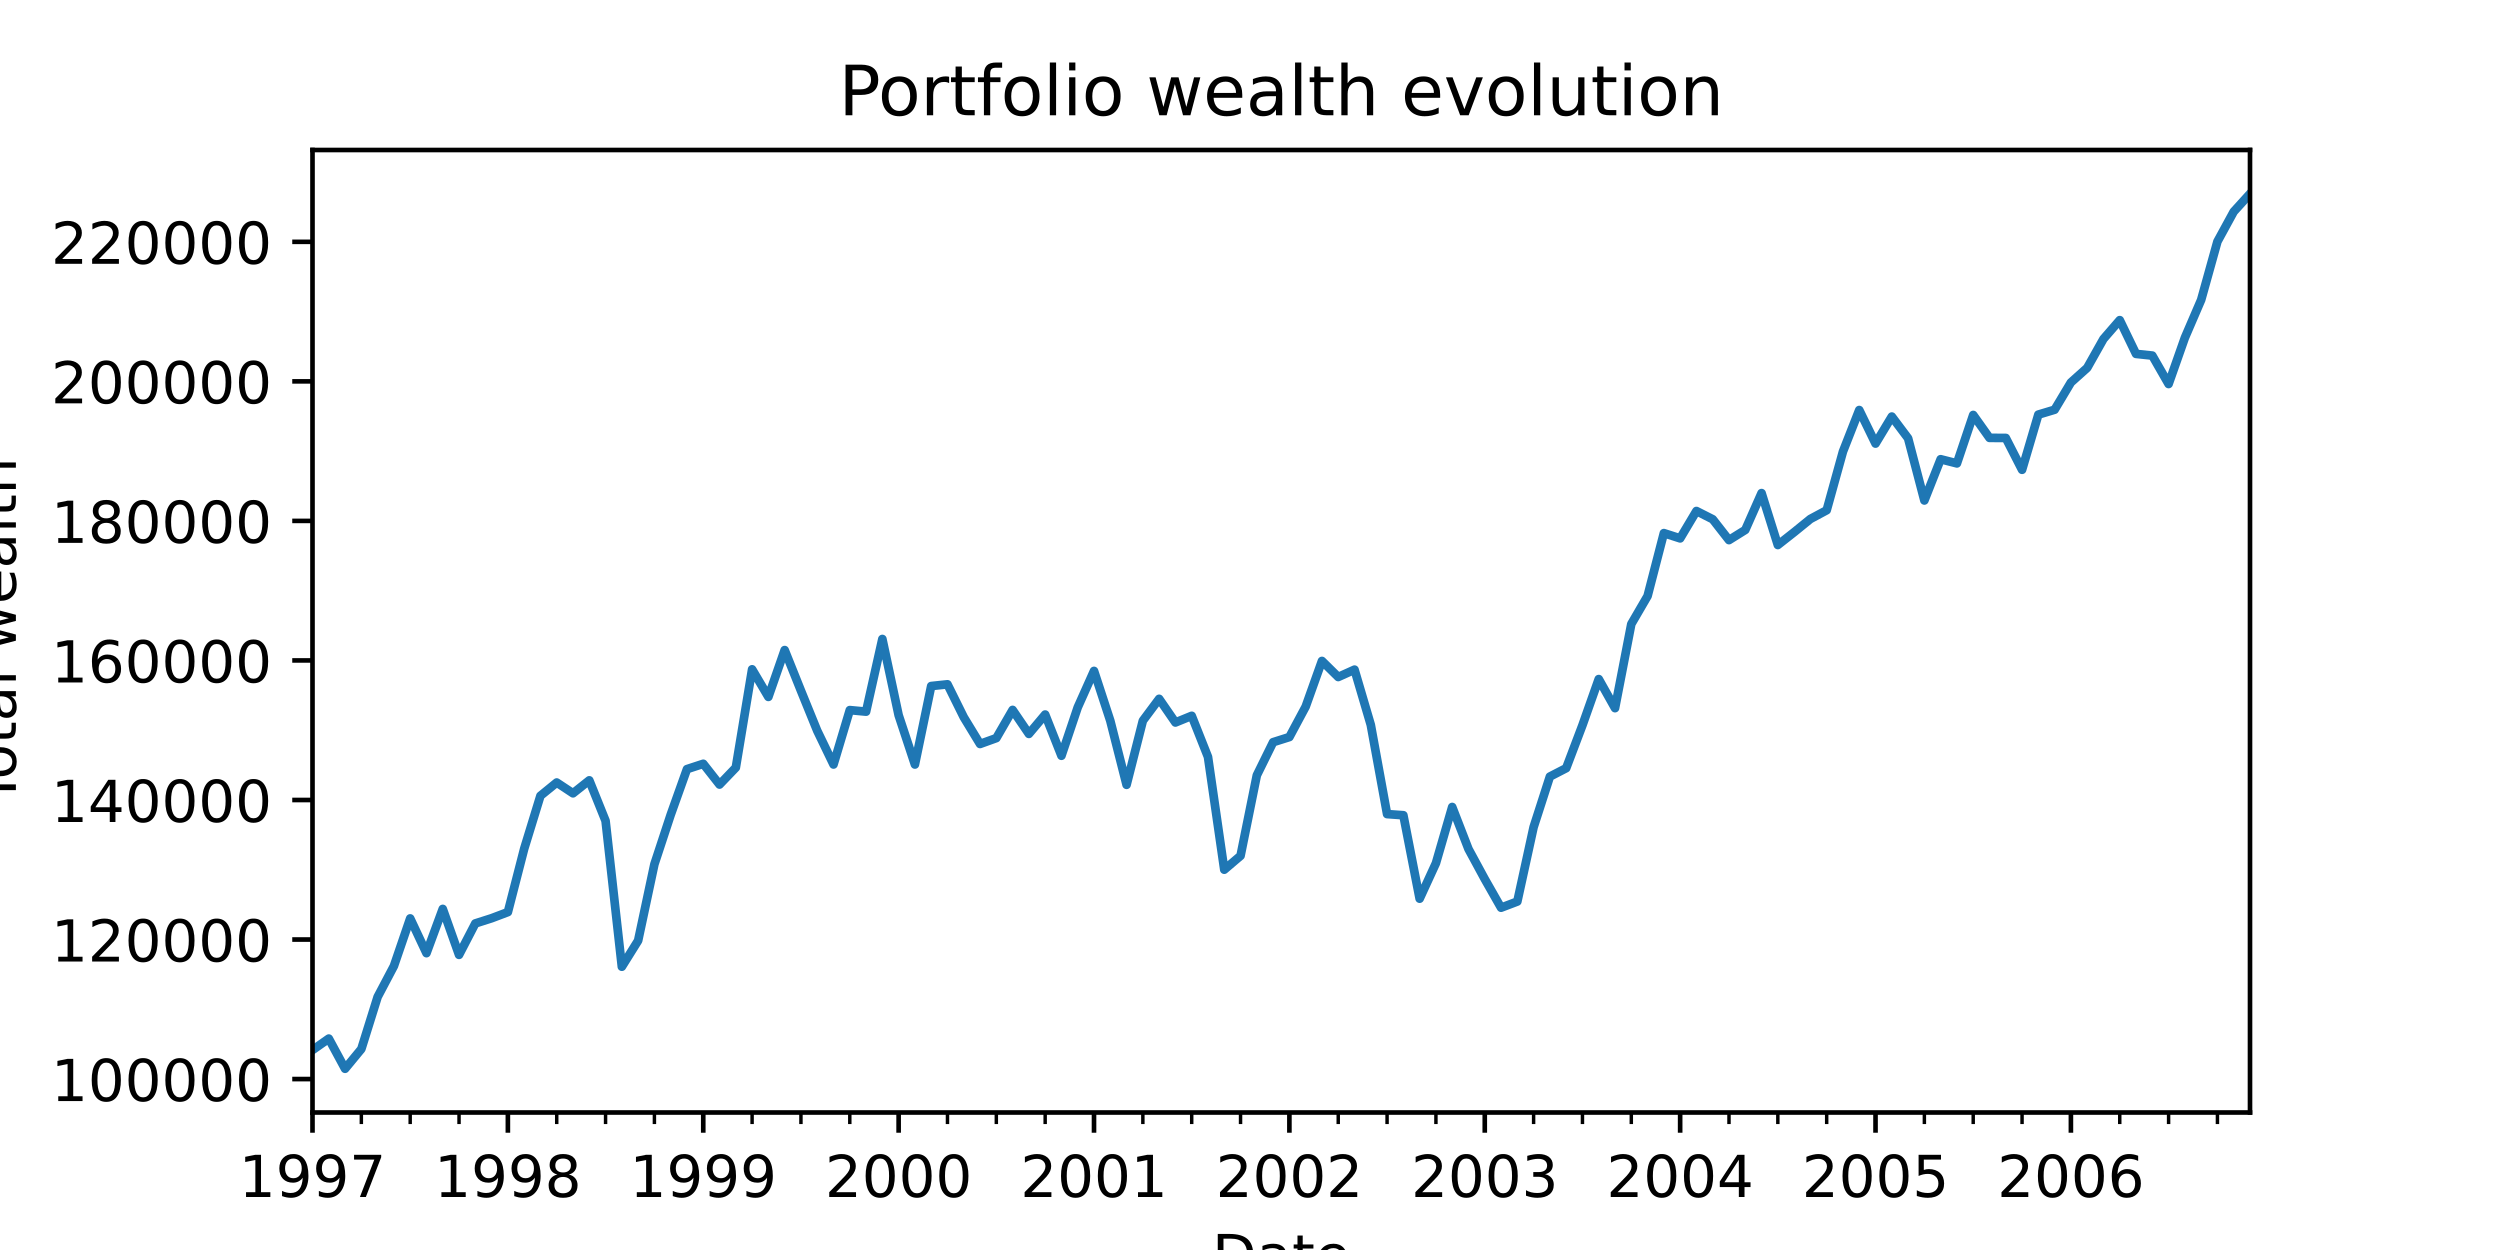
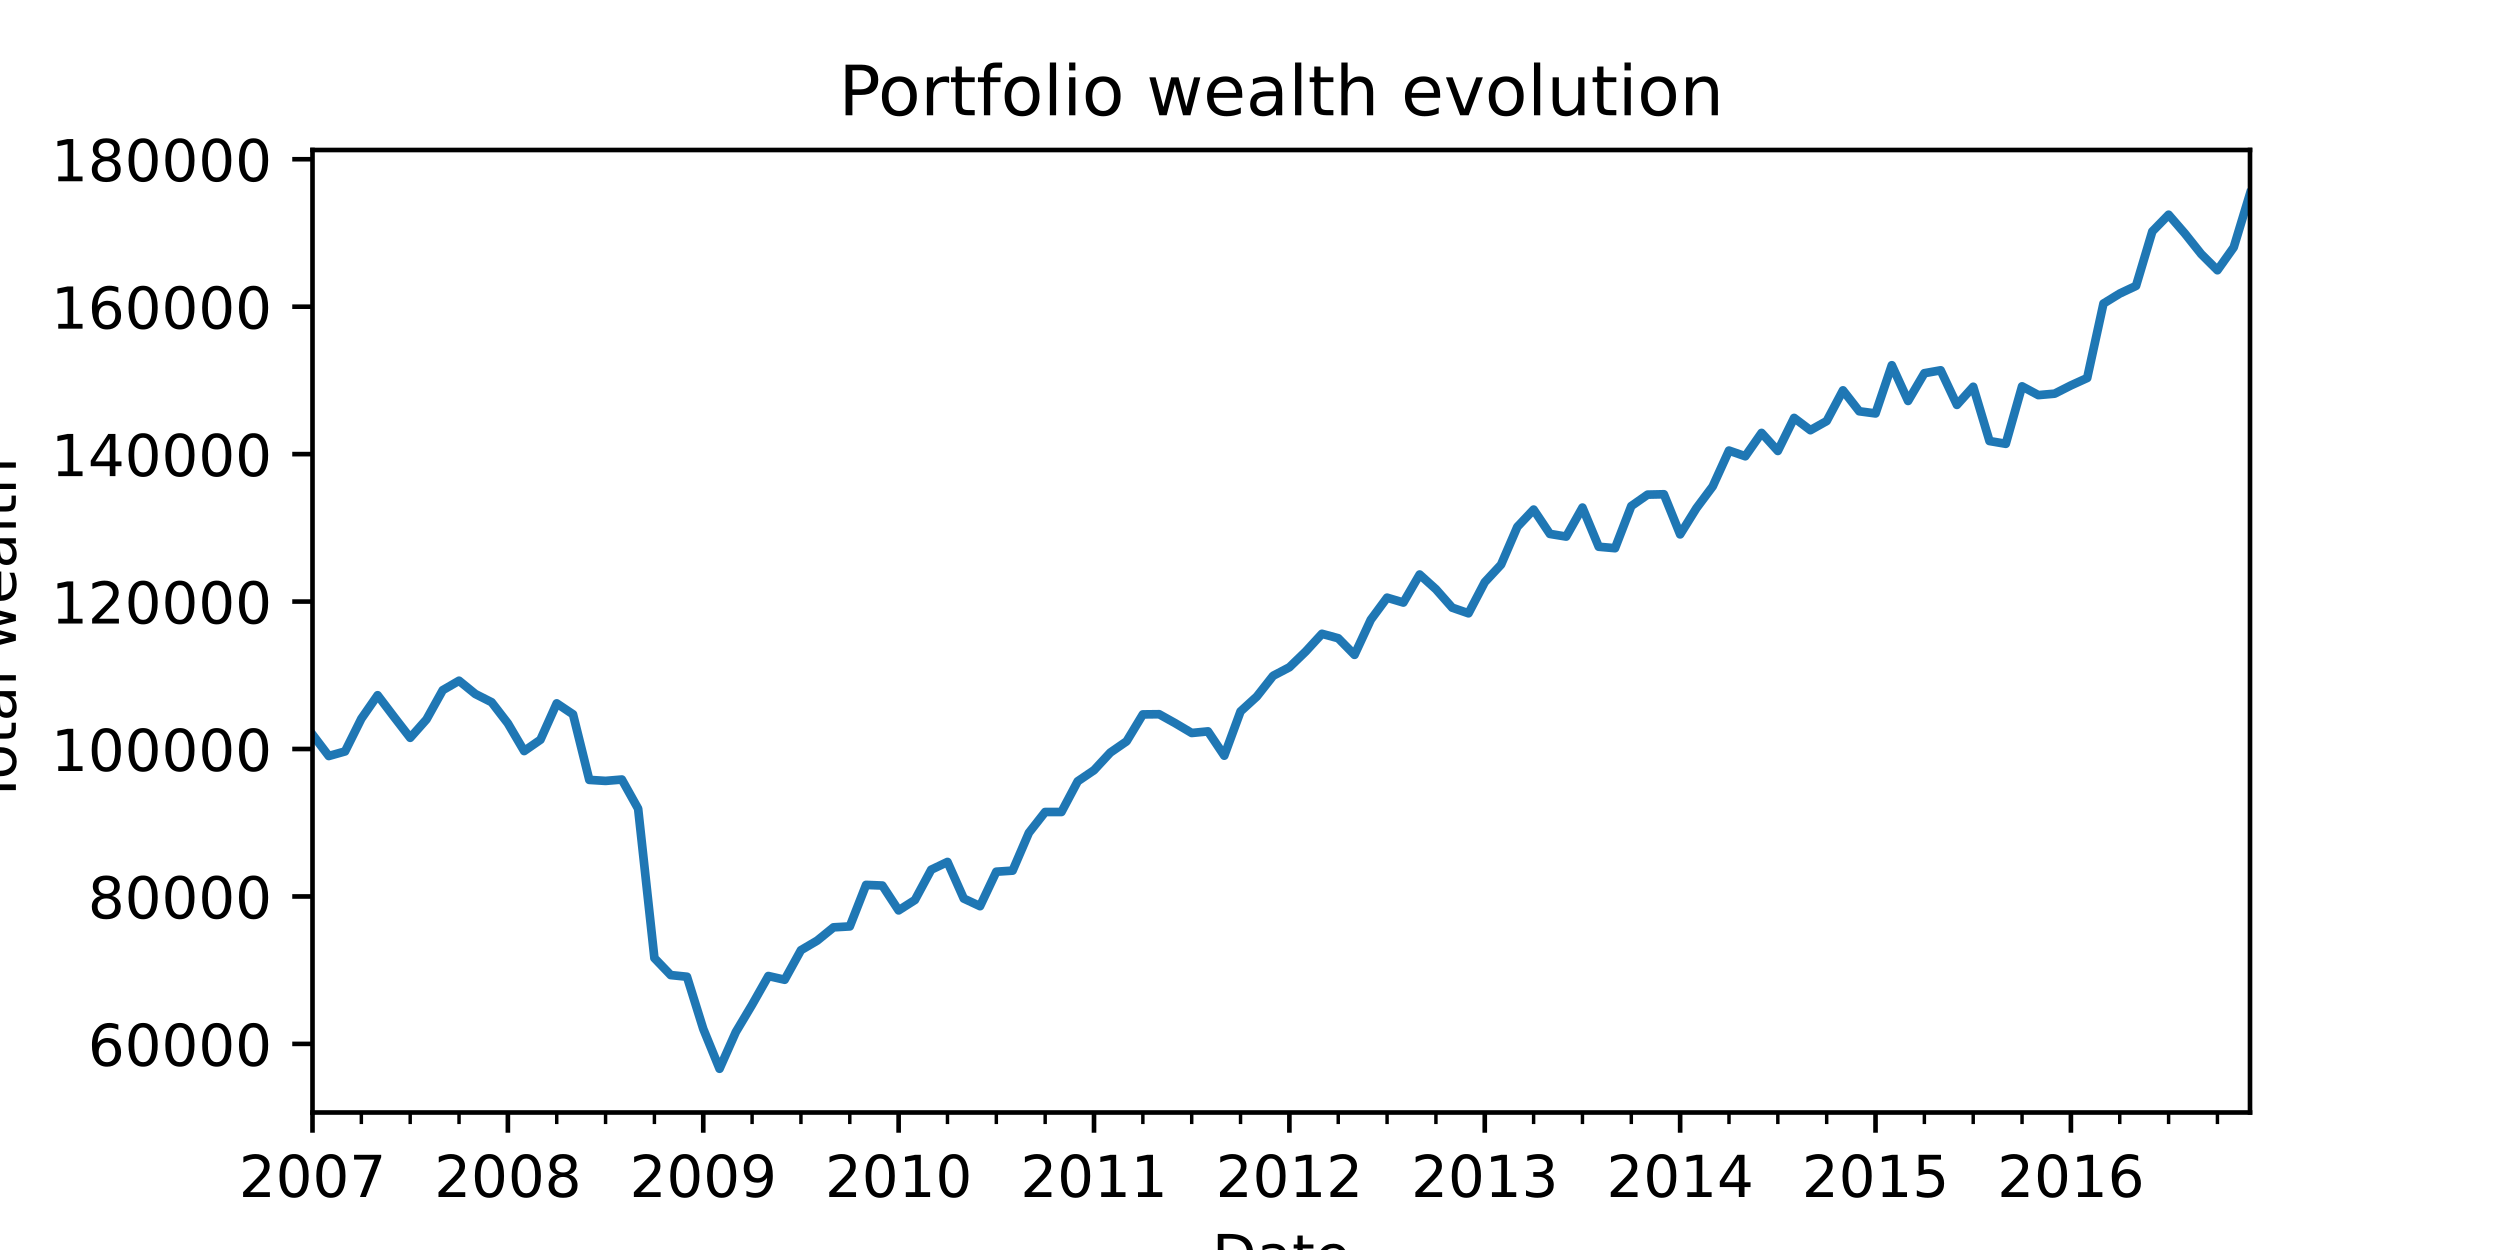
<svg xmlns="http://www.w3.org/2000/svg" xmlns:xlink="http://www.w3.org/1999/xlink" width="432pt" height="216pt" viewBox="0 0 432 216" version="1.1">
  <defs>
    <style type="text/css">*{stroke-linejoin: round; stroke-linecap: butt}</style>
  </defs>
  <g id="figure_1">
    <g id="patch_1">
      <path d="M 0 216  L 432 216  L 432 0  L 0 0  z " style="fill: #ffffff" />
    </g>
    <g id="axes_1">
      <g id="patch_2">
        <path d="M 54 192.24  L 388.8 192.24  L 388.8 25.92  L 54 25.92  z " style="fill: #ffffff" />
      </g>
      <g id="matplotlib.axis_1">
        <g id="xtick_1">
          <g id="line2d_1">
            <defs>
-               <path id="m2ea5e2ddb4" d="M 0 0  L 0 3.5  " style="stroke: #000000; stroke-width: 0.8" />
+               <path id="m19185da0f8" d="M 0 0  L 0 3.5  " style="stroke: #000000; stroke-width: 0.8" />
            </defs>
            <g>
-               <use xlink:href="#m2ea5e2ddb4" x="54" y="192.24" style="stroke: #000000; stroke-width: 0.8" />
+               <use xlink:href="#m19185da0f8" x="54" y="192.24" style="stroke: #000000; stroke-width: 0.8" />
            </g>
          </g>
          <g id="text_1">
            <g transform="translate(41.275 206.8384)scale(0.1 -0.1)">
              <defs>
-                 <path id="DejaVuSans-31" d="M 794 531  L 1825 531  L 1825 4091  L 703 3866  L 703 4441  L 1819 4666  L 2450 4666  L 2450 531  L 3481 531  L 3481 0  L 794 0  L 794 531  z " transform="scale(0.015625)" />
-                 <path id="DejaVuSans-39" d="M 703 97  L 703 672  Q 941 559 1184 500  Q 1428 441 1663 441  Q 2288 441 2617 861  Q 2947 1281 2994 2138  Q 2813 1869 2534 1725  Q 2256 1581 1919 1581  Q 1219 1581 811 2004  Q 403 2428 403 3163  Q 403 3881 828 4315  Q 1253 4750 1959 4750  Q 2769 4750 3195 4129  Q 3622 3509 3622 2328  Q 3622 1225 3098 567  Q 2575 -91 1691 -91  Q 1453 -91 1209 -44  Q 966 3 703 97  z M 1959 2075  Q 2384 2075 2632 2365  Q 2881 2656 2881 3163  Q 2881 3666 2632 3958  Q 2384 4250 1959 4250  Q 1534 4250 1286 3958  Q 1038 3666 1038 3163  Q 1038 2656 1286 2365  Q 1534 2075 1959 2075  z " transform="scale(0.015625)" />
+                 <path id="DejaVuSans-32" d="M 1228 531  L 3431 531  L 3431 0  L 469 0  L 469 531  Q 828 903 1448 1529  Q 2069 2156 2228 2338  Q 2531 2678 2651 2914  Q 2772 3150 2772 3378  Q 2772 3750 2511 3984  Q 2250 4219 1831 4219  Q 1534 4219 1204 4116  Q 875 4013 500 3803  L 500 4441  Q 881 4594 1212 4672  Q 1544 4750 1819 4750  Q 2544 4750 2975 4387  Q 3406 4025 3406 3419  Q 3406 3131 3298 2873  Q 3191 2616 2906 2266  Q 2828 2175 2409 1742  Q 1991 1309 1228 531  z " transform="scale(0.015625)" />
+                 <path id="DejaVuSans-30" d="M 2034 4250  Q 1547 4250 1301 3770  Q 1056 3291 1056 2328  Q 1056 1369 1301 889  Q 1547 409 2034 409  Q 2525 409 2770 889  Q 3016 1369 3016 2328  Q 3016 3291 2770 3770  Q 2525 4250 2034 4250  z M 2034 4750  Q 2819 4750 3233 4129  Q 3647 3509 3647 2328  Q 3647 1150 3233 529  Q 2819 -91 2034 -91  Q 1250 -91 836 529  Q 422 1150 422 2328  Q 422 3509 836 4129  Q 1250 4750 2034 4750  z " transform="scale(0.015625)" />
                <path id="DejaVuSans-37" d="M 525 4666  L 3525 4666  L 3525 4397  L 1831 0  L 1172 0  L 2766 4134  L 525 4134  L 525 4666  z " transform="scale(0.015625)" />
              </defs>
-               <use xlink:href="#DejaVuSans-31" />
-               <use xlink:href="#DejaVuSans-39" x="63.623" />
-               <use xlink:href="#DejaVuSans-39" x="127.246" />
+               <use xlink:href="#DejaVuSans-32" />
+               <use xlink:href="#DejaVuSans-30" x="63.623" />
+               <use xlink:href="#DejaVuSans-30" x="127.246" />
              <use xlink:href="#DejaVuSans-37" x="190.869" />
            </g>
          </g>
        </g>
        <g id="xtick_2">
          <g id="line2d_2">
            <g>
-               <use xlink:href="#m2ea5e2ddb4" x="87.761" y="192.24" style="stroke: #000000; stroke-width: 0.8" />
+               <use xlink:href="#m19185da0f8" x="87.761" y="192.24" style="stroke: #000000; stroke-width: 0.8" />
            </g>
          </g>
          <g id="text_2">
            <g transform="translate(75.03634 206.8384)scale(0.1 -0.1)">
              <defs>
                <path id="DejaVuSans-38" d="M 2034 2216  Q 1584 2216 1326 1975  Q 1069 1734 1069 1313  Q 1069 891 1326 650  Q 1584 409 2034 409  Q 2484 409 2743 651  Q 3003 894 3003 1313  Q 3003 1734 2745 1975  Q 2488 2216 2034 2216  z M 1403 2484  Q 997 2584 770 2862  Q 544 3141 544 3541  Q 544 4100 942 4425  Q 1341 4750 2034 4750  Q 2731 4750 3128 4425  Q 3525 4100 3525 3541  Q 3525 3141 3298 2862  Q 3072 2584 2669 2484  Q 3125 2378 3379 2068  Q 3634 1759 3634 1313  Q 3634 634 3220 271  Q 2806 -91 2034 -91  Q 1263 -91 848 271  Q 434 634 434 1313  Q 434 1759 690 2068  Q 947 2378 1403 2484  z M 1172 3481  Q 1172 3119 1398 2916  Q 1625 2713 2034 2713  Q 2441 2713 2670 2916  Q 2900 3119 2900 3481  Q 2900 3844 2670 4047  Q 2441 4250 2034 4250  Q 1625 4250 1398 4047  Q 1172 3844 1172 3481  z " transform="scale(0.015625)" />
              </defs>
-               <use xlink:href="#DejaVuSans-31" />
-               <use xlink:href="#DejaVuSans-39" x="63.623" />
-               <use xlink:href="#DejaVuSans-39" x="127.246" />
+               <use xlink:href="#DejaVuSans-32" />
+               <use xlink:href="#DejaVuSans-30" x="63.623" />
+               <use xlink:href="#DejaVuSans-30" x="127.246" />
              <use xlink:href="#DejaVuSans-38" x="190.869" />
            </g>
          </g>
        </g>
        <g id="xtick_3">
          <g id="line2d_3">
            <g>
-               <use xlink:href="#m2ea5e2ddb4" x="121.523" y="192.24" style="stroke: #000000; stroke-width: 0.8" />
+               <use xlink:href="#m19185da0f8" x="121.523" y="192.24" style="stroke: #000000; stroke-width: 0.8" />
            </g>
          </g>
          <g id="text_3">
            <g transform="translate(108.7977 206.8384)scale(0.1 -0.1)">
-               <use xlink:href="#DejaVuSans-31" />
-               <use xlink:href="#DejaVuSans-39" x="63.623" />
-               <use xlink:href="#DejaVuSans-39" x="127.246" />
+               <defs>
+                 <path id="DejaVuSans-39" d="M 703 97  L 703 672  Q 941 559 1184 500  Q 1428 441 1663 441  Q 2288 441 2617 861  Q 2947 1281 2994 2138  Q 2813 1869 2534 1725  Q 2256 1581 1919 1581  Q 1219 1581 811 2004  Q 403 2428 403 3163  Q 403 3881 828 4315  Q 1253 4750 1959 4750  Q 2769 4750 3195 4129  Q 3622 3509 3622 2328  Q 3622 1225 3098 567  Q 2575 -91 1691 -91  Q 1453 -91 1209 -44  Q 966 3 703 97  z M 1959 2075  Q 2384 2075 2632 2365  Q 2881 2656 2881 3163  Q 2881 3666 2632 3958  Q 2384 4250 1959 4250  Q 1534 4250 1286 3958  Q 1038 3666 1038 3163  Q 1038 2656 1286 2365  Q 1534 2075 1959 2075  z " transform="scale(0.015625)" />
+               </defs>
+               <use xlink:href="#DejaVuSans-32" />
+               <use xlink:href="#DejaVuSans-30" x="63.623" />
+               <use xlink:href="#DejaVuSans-30" x="127.246" />
              <use xlink:href="#DejaVuSans-39" x="190.869" />
            </g>
          </g>
        </g>
        <g id="xtick_4">
          <g id="line2d_4">
            <g>
-               <use xlink:href="#m2ea5e2ddb4" x="155.284" y="192.24" style="stroke: #000000; stroke-width: 0.8" />
+               <use xlink:href="#m19185da0f8" x="155.284" y="192.24" style="stroke: #000000; stroke-width: 0.8" />
            </g>
          </g>
          <g id="text_4">
            <g transform="translate(142.559 206.8384)scale(0.1 -0.1)">
              <defs>
-                 <path id="DejaVuSans-32" d="M 1228 531  L 3431 531  L 3431 0  L 469 0  L 469 531  Q 828 903 1448 1529  Q 2069 2156 2228 2338  Q 2531 2678 2651 2914  Q 2772 3150 2772 3378  Q 2772 3750 2511 3984  Q 2250 4219 1831 4219  Q 1534 4219 1204 4116  Q 875 4013 500 3803  L 500 4441  Q 881 4594 1212 4672  Q 1544 4750 1819 4750  Q 2544 4750 2975 4387  Q 3406 4025 3406 3419  Q 3406 3131 3298 2873  Q 3191 2616 2906 2266  Q 2828 2175 2409 1742  Q 1991 1309 1228 531  z " transform="scale(0.015625)" />
-                 <path id="DejaVuSans-30" d="M 2034 4250  Q 1547 4250 1301 3770  Q 1056 3291 1056 2328  Q 1056 1369 1301 889  Q 1547 409 2034 409  Q 2525 409 2770 889  Q 3016 1369 3016 2328  Q 3016 3291 2770 3770  Q 2525 4250 2034 4250  z M 2034 4750  Q 2819 4750 3233 4129  Q 3647 3509 3647 2328  Q 3647 1150 3233 529  Q 2819 -91 2034 -91  Q 1250 -91 836 529  Q 422 1150 422 2328  Q 422 3509 836 4129  Q 1250 4750 2034 4750  z " transform="scale(0.015625)" />
-               </defs>
-               <use xlink:href="#DejaVuSans-32" />
-               <use xlink:href="#DejaVuSans-30" x="63.623" />
-               <use xlink:href="#DejaVuSans-30" x="127.246" />
+                 <path id="DejaVuSans-31" d="M 794 531  L 1825 531  L 1825 4091  L 703 3866  L 703 4441  L 1819 4666  L 2450 4666  L 2450 531  L 3481 531  L 3481 0  L 794 0  L 794 531  z " transform="scale(0.015625)" />
+               </defs>
+               <use xlink:href="#DejaVuSans-32" />
+               <use xlink:href="#DejaVuSans-30" x="63.623" />
+               <use xlink:href="#DejaVuSans-31" x="127.246" />
              <use xlink:href="#DejaVuSans-30" x="190.869" />
            </g>
          </g>
        </g>
        <g id="xtick_5">
          <g id="line2d_5">
            <g>
-               <use xlink:href="#m2ea5e2ddb4" x="189.045" y="192.24" style="stroke: #000000; stroke-width: 0.8" />
+               <use xlink:href="#m19185da0f8" x="189.045" y="192.24" style="stroke: #000000; stroke-width: 0.8" />
            </g>
          </g>
          <g id="text_5">
            <g transform="translate(176.3204 206.8384)scale(0.1 -0.1)">
              <use xlink:href="#DejaVuSans-32" />
              <use xlink:href="#DejaVuSans-30" x="63.623" />
-               <use xlink:href="#DejaVuSans-30" x="127.246" />
+               <use xlink:href="#DejaVuSans-31" x="127.246" />
              <use xlink:href="#DejaVuSans-31" x="190.869" />
            </g>
          </g>
        </g>
        <g id="xtick_6">
          <g id="line2d_6">
            <g>
-               <use xlink:href="#m2ea5e2ddb4" x="222.807" y="192.24" style="stroke: #000000; stroke-width: 0.8" />
+               <use xlink:href="#m19185da0f8" x="222.807" y="192.24" style="stroke: #000000; stroke-width: 0.8" />
            </g>
          </g>
          <g id="text_6">
            <g transform="translate(210.0817 206.8384)scale(0.1 -0.1)">
              <use xlink:href="#DejaVuSans-32" />
              <use xlink:href="#DejaVuSans-30" x="63.623" />
-               <use xlink:href="#DejaVuSans-30" x="127.246" />
+               <use xlink:href="#DejaVuSans-31" x="127.246" />
              <use xlink:href="#DejaVuSans-32" x="190.869" />
            </g>
          </g>
        </g>
        <g id="xtick_7">
          <g id="line2d_7">
            <g>
-               <use xlink:href="#m2ea5e2ddb4" x="256.568" y="192.24" style="stroke: #000000; stroke-width: 0.8" />
+               <use xlink:href="#m19185da0f8" x="256.568" y="192.24" style="stroke: #000000; stroke-width: 0.8" />
            </g>
          </g>
          <g id="text_7">
            <g transform="translate(243.8431 206.8384)scale(0.1 -0.1)">
              <defs>
                <path id="DejaVuSans-33" d="M 2597 2516  Q 3050 2419 3304 2112  Q 3559 1806 3559 1356  Q 3559 666 3084 287  Q 2609 -91 1734 -91  Q 1441 -91 1130 -33  Q 819 25 488 141  L 488 750  Q 750 597 1062 519  Q 1375 441 1716 441  Q 2309 441 2620 675  Q 2931 909 2931 1356  Q 2931 1769 2642 2001  Q 2353 2234 1838 2234  L 1294 2234  L 1294 2753  L 1863 2753  Q 2328 2753 2575 2939  Q 2822 3125 2822 3475  Q 2822 3834 2567 4026  Q 2313 4219 1838 4219  Q 1578 4219 1281 4162  Q 984 4106 628 3988  L 628 4550  Q 988 4650 1302 4700  Q 1616 4750 1894 4750  Q 2613 4750 3031 4423  Q 3450 4097 3450 3541  Q 3450 3153 3228 2886  Q 3006 2619 2597 2516  z " transform="scale(0.015625)" />
              </defs>
              <use xlink:href="#DejaVuSans-32" />
              <use xlink:href="#DejaVuSans-30" x="63.623" />
-               <use xlink:href="#DejaVuSans-30" x="127.246" />
+               <use xlink:href="#DejaVuSans-31" x="127.246" />
              <use xlink:href="#DejaVuSans-33" x="190.869" />
            </g>
          </g>
        </g>
        <g id="xtick_8">
          <g id="line2d_8">
            <g>
-               <use xlink:href="#m2ea5e2ddb4" x="290.329" y="192.24" style="stroke: #000000; stroke-width: 0.8" />
+               <use xlink:href="#m19185da0f8" x="290.329" y="192.24" style="stroke: #000000; stroke-width: 0.8" />
            </g>
          </g>
          <g id="text_8">
            <g transform="translate(277.6044 206.8384)scale(0.1 -0.1)">
              <defs>
                <path id="DejaVuSans-34" d="M 2419 4116  L 825 1625  L 2419 1625  L 2419 4116  z M 2253 4666  L 3047 4666  L 3047 1625  L 3713 1625  L 3713 1100  L 3047 1100  L 3047 0  L 2419 0  L 2419 1100  L 313 1100  L 313 1709  L 2253 4666  z " transform="scale(0.015625)" />
              </defs>
              <use xlink:href="#DejaVuSans-32" />
              <use xlink:href="#DejaVuSans-30" x="63.623" />
-               <use xlink:href="#DejaVuSans-30" x="127.246" />
+               <use xlink:href="#DejaVuSans-31" x="127.246" />
              <use xlink:href="#DejaVuSans-34" x="190.869" />
            </g>
          </g>
        </g>
        <g id="xtick_9">
          <g id="line2d_9">
            <g>
-               <use xlink:href="#m2ea5e2ddb4" x="324.091" y="192.24" style="stroke: #000000; stroke-width: 0.8" />
+               <use xlink:href="#m19185da0f8" x="324.091" y="192.24" style="stroke: #000000; stroke-width: 0.8" />
            </g>
          </g>
          <g id="text_9">
            <g transform="translate(311.3658 206.8384)scale(0.1 -0.1)">
              <defs>
                <path id="DejaVuSans-35" d="M 691 4666  L 3169 4666  L 3169 4134  L 1269 4134  L 1269 2991  Q 1406 3038 1543 3061  Q 1681 3084 1819 3084  Q 2600 3084 3056 2656  Q 3513 2228 3513 1497  Q 3513 744 3044 326  Q 2575 -91 1722 -91  Q 1428 -91 1123 -41  Q 819 9 494 109  L 494 744  Q 775 591 1075 516  Q 1375 441 1709 441  Q 2250 441 2565 725  Q 2881 1009 2881 1497  Q 2881 1984 2565 2268  Q 2250 2553 1709 2553  Q 1456 2553 1204 2497  Q 953 2441 691 2322  L 691 4666  z " transform="scale(0.015625)" />
              </defs>
              <use xlink:href="#DejaVuSans-32" />
              <use xlink:href="#DejaVuSans-30" x="63.623" />
-               <use xlink:href="#DejaVuSans-30" x="127.246" />
+               <use xlink:href="#DejaVuSans-31" x="127.246" />
              <use xlink:href="#DejaVuSans-35" x="190.869" />
            </g>
          </g>
        </g>
        <g id="xtick_10">
          <g id="line2d_10">
            <g>
-               <use xlink:href="#m2ea5e2ddb4" x="357.852" y="192.24" style="stroke: #000000; stroke-width: 0.8" />
+               <use xlink:href="#m19185da0f8" x="357.852" y="192.24" style="stroke: #000000; stroke-width: 0.8" />
            </g>
          </g>
          <g id="text_10">
            <g transform="translate(345.1271 206.8384)scale(0.1 -0.1)">
              <defs>
                <path id="DejaVuSans-36" d="M 2113 2584  Q 1688 2584 1439 2293  Q 1191 2003 1191 1497  Q 1191 994 1439 701  Q 1688 409 2113 409  Q 2538 409 2786 701  Q 3034 994 3034 1497  Q 3034 2003 2786 2293  Q 2538 2584 2113 2584  z M 3366 4563  L 3366 3988  Q 3128 4100 2886 4159  Q 2644 4219 2406 4219  Q 1781 4219 1451 3797  Q 1122 3375 1075 2522  Q 1259 2794 1537 2939  Q 1816 3084 2150 3084  Q 2853 3084 3261 2657  Q 3669 2231 3669 1497  Q 3669 778 3244 343  Q 2819 -91 2113 -91  Q 1303 -91 875 529  Q 447 1150 447 2328  Q 447 3434 972 4092  Q 1497 4750 2381 4750  Q 2619 4750 2861 4703  Q 3103 4656 3366 4563  z " transform="scale(0.015625)" />
              </defs>
              <use xlink:href="#DejaVuSans-32" />
              <use xlink:href="#DejaVuSans-30" x="63.623" />
-               <use xlink:href="#DejaVuSans-30" x="127.246" />
+               <use xlink:href="#DejaVuSans-31" x="127.246" />
              <use xlink:href="#DejaVuSans-36" x="190.869" />
            </g>
          </g>
        </g>
        <g id="xtick_11">
          <g id="line2d_11">
            <defs>
-               <path id="m14787b2368" d="M 0 0  L 0 2  " style="stroke: #000000; stroke-width: 0.6" />
+               <path id="m46f3fb667b" d="M 0 0  L 0 2  " style="stroke: #000000; stroke-width: 0.6" />
            </defs>
            <g>
-               <use xlink:href="#m14787b2368" x="62.44" y="192.24" style="stroke: #000000; stroke-width: 0.6" />
+               <use xlink:href="#m46f3fb667b" x="62.44" y="192.24" style="stroke: #000000; stroke-width: 0.6" />
            </g>
          </g>
        </g>
        <g id="xtick_12">
          <g id="line2d_12">
            <g>
-               <use xlink:href="#m14787b2368" x="70.881" y="192.24" style="stroke: #000000; stroke-width: 0.6" />
+               <use xlink:href="#m46f3fb667b" x="70.881" y="192.24" style="stroke: #000000; stroke-width: 0.6" />
            </g>
          </g>
        </g>
        <g id="xtick_13">
          <g id="line2d_13">
            <g>
-               <use xlink:href="#m14787b2368" x="79.321" y="192.24" style="stroke: #000000; stroke-width: 0.6" />
+               <use xlink:href="#m46f3fb667b" x="79.321" y="192.24" style="stroke: #000000; stroke-width: 0.6" />
            </g>
          </g>
        </g>
        <g id="xtick_14">
          <g id="line2d_14">
            <g>
-               <use xlink:href="#m14787b2368" x="96.202" y="192.24" style="stroke: #000000; stroke-width: 0.6" />
+               <use xlink:href="#m46f3fb667b" x="96.202" y="192.24" style="stroke: #000000; stroke-width: 0.6" />
            </g>
          </g>
        </g>
        <g id="xtick_15">
          <g id="line2d_15">
            <g>
-               <use xlink:href="#m14787b2368" x="104.642" y="192.24" style="stroke: #000000; stroke-width: 0.6" />
+               <use xlink:href="#m46f3fb667b" x="104.642" y="192.24" style="stroke: #000000; stroke-width: 0.6" />
            </g>
          </g>
        </g>
        <g id="xtick_16">
          <g id="line2d_16">
            <g>
-               <use xlink:href="#m14787b2368" x="113.082" y="192.24" style="stroke: #000000; stroke-width: 0.6" />
+               <use xlink:href="#m46f3fb667b" x="113.082" y="192.24" style="stroke: #000000; stroke-width: 0.6" />
            </g>
          </g>
        </g>
        <g id="xtick_17">
          <g id="line2d_17">
            <g>
-               <use xlink:href="#m14787b2368" x="129.963" y="192.24" style="stroke: #000000; stroke-width: 0.6" />
+               <use xlink:href="#m46f3fb667b" x="129.963" y="192.24" style="stroke: #000000; stroke-width: 0.6" />
            </g>
          </g>
        </g>
        <g id="xtick_18">
          <g id="line2d_18">
            <g>
-               <use xlink:href="#m14787b2368" x="138.403" y="192.24" style="stroke: #000000; stroke-width: 0.6" />
+               <use xlink:href="#m46f3fb667b" x="138.403" y="192.24" style="stroke: #000000; stroke-width: 0.6" />
            </g>
          </g>
        </g>
        <g id="xtick_19">
          <g id="line2d_19">
            <g>
-               <use xlink:href="#m14787b2368" x="146.844" y="192.24" style="stroke: #000000; stroke-width: 0.6" />
+               <use xlink:href="#m46f3fb667b" x="146.844" y="192.24" style="stroke: #000000; stroke-width: 0.6" />
            </g>
          </g>
        </g>
        <g id="xtick_20">
          <g id="line2d_20">
            <g>
-               <use xlink:href="#m14787b2368" x="163.724" y="192.24" style="stroke: #000000; stroke-width: 0.6" />
+               <use xlink:href="#m46f3fb667b" x="163.724" y="192.24" style="stroke: #000000; stroke-width: 0.6" />
            </g>
          </g>
        </g>
        <g id="xtick_21">
          <g id="line2d_21">
            <g>
-               <use xlink:href="#m14787b2368" x="172.165" y="192.24" style="stroke: #000000; stroke-width: 0.6" />
+               <use xlink:href="#m46f3fb667b" x="172.165" y="192.24" style="stroke: #000000; stroke-width: 0.6" />
            </g>
          </g>
        </g>
        <g id="xtick_22">
          <g id="line2d_22">
            <g>
-               <use xlink:href="#m14787b2368" x="180.605" y="192.24" style="stroke: #000000; stroke-width: 0.6" />
+               <use xlink:href="#m46f3fb667b" x="180.605" y="192.24" style="stroke: #000000; stroke-width: 0.6" />
            </g>
          </g>
        </g>
        <g id="xtick_23">
          <g id="line2d_23">
            <g>
-               <use xlink:href="#m14787b2368" x="197.486" y="192.24" style="stroke: #000000; stroke-width: 0.6" />
+               <use xlink:href="#m46f3fb667b" x="197.486" y="192.24" style="stroke: #000000; stroke-width: 0.6" />
            </g>
          </g>
        </g>
        <g id="xtick_24">
          <g id="line2d_24">
            <g>
-               <use xlink:href="#m14787b2368" x="205.926" y="192.24" style="stroke: #000000; stroke-width: 0.6" />
+               <use xlink:href="#m46f3fb667b" x="205.926" y="192.24" style="stroke: #000000; stroke-width: 0.6" />
            </g>
          </g>
        </g>
        <g id="xtick_25">
          <g id="line2d_25">
            <g>
-               <use xlink:href="#m14787b2368" x="214.366" y="192.24" style="stroke: #000000; stroke-width: 0.6" />
+               <use xlink:href="#m46f3fb667b" x="214.366" y="192.24" style="stroke: #000000; stroke-width: 0.6" />
            </g>
          </g>
        </g>
        <g id="xtick_26">
          <g id="line2d_26">
            <g>
-               <use xlink:href="#m14787b2368" x="231.247" y="192.24" style="stroke: #000000; stroke-width: 0.6" />
+               <use xlink:href="#m46f3fb667b" x="231.247" y="192.24" style="stroke: #000000; stroke-width: 0.6" />
            </g>
          </g>
        </g>
        <g id="xtick_27">
          <g id="line2d_27">
            <g>
-               <use xlink:href="#m14787b2368" x="239.687" y="192.24" style="stroke: #000000; stroke-width: 0.6" />
+               <use xlink:href="#m46f3fb667b" x="239.687" y="192.24" style="stroke: #000000; stroke-width: 0.6" />
            </g>
          </g>
        </g>
        <g id="xtick_28">
          <g id="line2d_28">
            <g>
-               <use xlink:href="#m14787b2368" x="248.128" y="192.24" style="stroke: #000000; stroke-width: 0.6" />
+               <use xlink:href="#m46f3fb667b" x="248.128" y="192.24" style="stroke: #000000; stroke-width: 0.6" />
            </g>
          </g>
        </g>
        <g id="xtick_29">
          <g id="line2d_29">
            <g>
-               <use xlink:href="#m14787b2368" x="265.008" y="192.24" style="stroke: #000000; stroke-width: 0.6" />
+               <use xlink:href="#m46f3fb667b" x="265.008" y="192.24" style="stroke: #000000; stroke-width: 0.6" />
            </g>
          </g>
        </g>
        <g id="xtick_30">
          <g id="line2d_30">
            <g>
-               <use xlink:href="#m14787b2368" x="273.449" y="192.24" style="stroke: #000000; stroke-width: 0.6" />
+               <use xlink:href="#m46f3fb667b" x="273.449" y="192.24" style="stroke: #000000; stroke-width: 0.6" />
            </g>
          </g>
        </g>
        <g id="xtick_31">
          <g id="line2d_31">
            <g>
-               <use xlink:href="#m14787b2368" x="281.889" y="192.24" style="stroke: #000000; stroke-width: 0.6" />
+               <use xlink:href="#m46f3fb667b" x="281.889" y="192.24" style="stroke: #000000; stroke-width: 0.6" />
            </g>
          </g>
        </g>
        <g id="xtick_32">
          <g id="line2d_32">
            <g>
-               <use xlink:href="#m14787b2368" x="298.77" y="192.24" style="stroke: #000000; stroke-width: 0.6" />
+               <use xlink:href="#m46f3fb667b" x="298.77" y="192.24" style="stroke: #000000; stroke-width: 0.6" />
            </g>
          </g>
        </g>
        <g id="xtick_33">
          <g id="line2d_33">
            <g>
-               <use xlink:href="#m14787b2368" x="307.21" y="192.24" style="stroke: #000000; stroke-width: 0.6" />
+               <use xlink:href="#m46f3fb667b" x="307.21" y="192.24" style="stroke: #000000; stroke-width: 0.6" />
            </g>
          </g>
        </g>
        <g id="xtick_34">
          <g id="line2d_34">
            <g>
-               <use xlink:href="#m14787b2368" x="315.65" y="192.24" style="stroke: #000000; stroke-width: 0.6" />
+               <use xlink:href="#m46f3fb667b" x="315.65" y="192.24" style="stroke: #000000; stroke-width: 0.6" />
            </g>
          </g>
        </g>
        <g id="xtick_35">
          <g id="line2d_35">
            <g>
-               <use xlink:href="#m14787b2368" x="332.531" y="192.24" style="stroke: #000000; stroke-width: 0.6" />
+               <use xlink:href="#m46f3fb667b" x="332.531" y="192.24" style="stroke: #000000; stroke-width: 0.6" />
            </g>
          </g>
        </g>
        <g id="xtick_36">
          <g id="line2d_36">
            <g>
-               <use xlink:href="#m14787b2368" x="340.971" y="192.24" style="stroke: #000000; stroke-width: 0.6" />
+               <use xlink:href="#m46f3fb667b" x="340.971" y="192.24" style="stroke: #000000; stroke-width: 0.6" />
            </g>
          </g>
        </g>
        <g id="xtick_37">
          <g id="line2d_37">
            <g>
-               <use xlink:href="#m14787b2368" x="349.412" y="192.24" style="stroke: #000000; stroke-width: 0.6" />
+               <use xlink:href="#m46f3fb667b" x="349.412" y="192.24" style="stroke: #000000; stroke-width: 0.6" />
            </g>
          </g>
        </g>
        <g id="xtick_38">
          <g id="line2d_38">
            <g>
-               <use xlink:href="#m14787b2368" x="366.292" y="192.24" style="stroke: #000000; stroke-width: 0.6" />
+               <use xlink:href="#m46f3fb667b" x="366.292" y="192.24" style="stroke: #000000; stroke-width: 0.6" />
            </g>
          </g>
        </g>
        <g id="xtick_39">
          <g id="line2d_39">
            <g>
-               <use xlink:href="#m14787b2368" x="374.733" y="192.24" style="stroke: #000000; stroke-width: 0.6" />
+               <use xlink:href="#m46f3fb667b" x="374.733" y="192.24" style="stroke: #000000; stroke-width: 0.6" />
            </g>
          </g>
        </g>
        <g id="xtick_40">
          <g id="line2d_40">
            <g>
-               <use xlink:href="#m14787b2368" x="383.173" y="192.24" style="stroke: #000000; stroke-width: 0.6" />
+               <use xlink:href="#m46f3fb667b" x="383.173" y="192.24" style="stroke: #000000; stroke-width: 0.6" />
            </g>
          </g>
        </g>
        <g id="text_11">
          <g transform="translate(209.4492 220.5166)scale(0.1 -0.1)">
            <defs>
              <path id="DejaVuSans-44" d="M 1259 4147  L 1259 519  L 2022 519  Q 2988 519 3436 956  Q 3884 1394 3884 2338  Q 3884 3275 3436 3711  Q 2988 4147 2022 4147  L 1259 4147  z M 628 4666  L 1925 4666  Q 3281 4666 3915 4102  Q 4550 3538 4550 2338  Q 4550 1131 3912 565  Q 3275 0 1925 0  L 628 0  L 628 4666  z " transform="scale(0.015625)" />
              <path id="DejaVuSans-61" d="M 2194 1759  Q 1497 1759 1228 1600  Q 959 1441 959 1056  Q 959 750 1161 570  Q 1363 391 1709 391  Q 2188 391 2477 730  Q 2766 1069 2766 1631  L 2766 1759  L 2194 1759  z M 3341 1997  L 3341 0  L 2766 0  L 2766 531  Q 2569 213 2275 61  Q 1981 -91 1556 -91  Q 1019 -91 701 211  Q 384 513 384 1019  Q 384 1609 779 1909  Q 1175 2209 1959 2209  L 2766 2209  L 2766 2266  Q 2766 2663 2505 2880  Q 2244 3097 1772 3097  Q 1472 3097 1187 3025  Q 903 2953 641 2809  L 641 3341  Q 956 3463 1253 3523  Q 1550 3584 1831 3584  Q 2591 3584 2966 3190  Q 3341 2797 3341 1997  z " transform="scale(0.015625)" />
              <path id="DejaVuSans-74" d="M 1172 4494  L 1172 3500  L 2356 3500  L 2356 3053  L 1172 3053  L 1172 1153  Q 1172 725 1289 603  Q 1406 481 1766 481  L 2356 481  L 2356 0  L 1766 0  Q 1100 0 847 248  Q 594 497 594 1153  L 594 3053  L 172 3053  L 172 3500  L 594 3500  L 594 4494  L 1172 4494  z " transform="scale(0.015625)" />
              <path id="DejaVuSans-65" d="M 3597 1894  L 3597 1613  L 953 1613  Q 991 1019 1311 708  Q 1631 397 2203 397  Q 2534 397 2845 478  Q 3156 559 3463 722  L 3463 178  Q 3153 47 2828 -22  Q 2503 -91 2169 -91  Q 1331 -91 842 396  Q 353 884 353 1716  Q 353 2575 817 3079  Q 1281 3584 2069 3584  Q 2775 3584 3186 3129  Q 3597 2675 3597 1894  z M 3022 2063  Q 3016 2534 2758 2815  Q 2500 3097 2075 3097  Q 1594 3097 1305 2825  Q 1016 2553 972 2059  L 3022 2063  z " transform="scale(0.015625)" />
            </defs>
            <use xlink:href="#DejaVuSans-44" />
            <use xlink:href="#DejaVuSans-61" x="77.002" />
            <use xlink:href="#DejaVuSans-74" x="138.281" />
            <use xlink:href="#DejaVuSans-65" x="177.49" />
          </g>
        </g>
      </g>
      <g id="matplotlib.axis_2">
        <g id="ytick_1">
          <g id="line2d_41">
            <defs>
-               <path id="m2bd1e8f404" d="M 0 0  L -3.5 0  " style="stroke: #000000; stroke-width: 0.8" />
+               <path id="m59e965560a" d="M 0 0  L -3.5 0  " style="stroke: #000000; stroke-width: 0.8" />
            </defs>
            <g>
-               <use xlink:href="#m2bd1e8f404" x="54" y="186.464" style="stroke: #000000; stroke-width: 0.8" />
+               <use xlink:href="#m59e965560a" x="54" y="180.385" style="stroke: #000000; stroke-width: 0.8" />
            </g>
          </g>
          <g id="text_12">
-             <g transform="translate(8.825 190.2634)scale(0.1 -0.1)">
+             <g transform="translate(15.1875 184.1847)scale(0.1 -0.1)">
+               <use xlink:href="#DejaVuSans-36" />
+               <use xlink:href="#DejaVuSans-30" x="63.623" />
+               <use xlink:href="#DejaVuSans-30" x="127.246" />
+               <use xlink:href="#DejaVuSans-30" x="190.869" />
+               <use xlink:href="#DejaVuSans-30" x="254.492" />
+             </g>
+           </g>
+         </g>
+         <g id="ytick_2">
+           <g id="line2d_42">
+             <g>
+               <use xlink:href="#m59e965560a" x="54" y="154.908" style="stroke: #000000; stroke-width: 0.8" />
+             </g>
+           </g>
+           <g id="text_13">
+             <g transform="translate(15.1875 158.7068)scale(0.1 -0.1)">
+               <use xlink:href="#DejaVuSans-38" />
+               <use xlink:href="#DejaVuSans-30" x="63.623" />
+               <use xlink:href="#DejaVuSans-30" x="127.246" />
+               <use xlink:href="#DejaVuSans-30" x="190.869" />
+               <use xlink:href="#DejaVuSans-30" x="254.492" />
+             </g>
+           </g>
+         </g>
+         <g id="ytick_3">
+           <g id="line2d_43">
+             <g>
+               <use xlink:href="#m59e965560a" x="54" y="129.43" style="stroke: #000000; stroke-width: 0.8" />
+             </g>
+           </g>
+           <g id="text_14">
+             <g transform="translate(8.825 133.229)scale(0.1 -0.1)">
              <use xlink:href="#DejaVuSans-31" />
              <use xlink:href="#DejaVuSans-30" x="63.623" />
              <use xlink:href="#DejaVuSans-30" x="127.246" />
              <use xlink:href="#DejaVuSans-30" x="190.869" />
              <use xlink:href="#DejaVuSans-30" x="254.492" />
              <use xlink:href="#DejaVuSans-30" x="318.115" />
            </g>
          </g>
        </g>
-         <g id="ytick_2">
-           <g id="line2d_42">
-             <g>
-               <use xlink:href="#m2bd1e8f404" x="54" y="162.351" style="stroke: #000000; stroke-width: 0.8" />
-             </g>
-           </g>
-           <g id="text_13">
-             <g transform="translate(8.825 166.1504)scale(0.1 -0.1)">
+         <g id="ytick_4">
+           <g id="line2d_44">
+             <g>
+               <use xlink:href="#m59e965560a" x="54" y="103.952" style="stroke: #000000; stroke-width: 0.8" />
+             </g>
+           </g>
+           <g id="text_15">
+             <g transform="translate(8.825 107.7511)scale(0.1 -0.1)">
              <use xlink:href="#DejaVuSans-31" />
              <use xlink:href="#DejaVuSans-32" x="63.623" />
              <use xlink:href="#DejaVuSans-30" x="127.246" />
              <use xlink:href="#DejaVuSans-30" x="190.869" />
              <use xlink:href="#DejaVuSans-30" x="254.492" />
              <use xlink:href="#DejaVuSans-30" x="318.115" />
            </g>
          </g>
        </g>
-         <g id="ytick_3">
-           <g id="line2d_43">
-             <g>
-               <use xlink:href="#m2bd1e8f404" x="54" y="138.238" style="stroke: #000000; stroke-width: 0.8" />
-             </g>
-           </g>
-           <g id="text_14">
-             <g transform="translate(8.825 142.0373)scale(0.1 -0.1)">
+         <g id="ytick_5">
+           <g id="line2d_45">
+             <g>
+               <use xlink:href="#m59e965560a" x="54" y="78.474" style="stroke: #000000; stroke-width: 0.8" />
+             </g>
+           </g>
+           <g id="text_16">
+             <g transform="translate(8.825 82.27327)scale(0.1 -0.1)">
              <use xlink:href="#DejaVuSans-31" />
              <use xlink:href="#DejaVuSans-34" x="63.623" />
              <use xlink:href="#DejaVuSans-30" x="127.246" />
              <use xlink:href="#DejaVuSans-30" x="190.869" />
              <use xlink:href="#DejaVuSans-30" x="254.492" />
              <use xlink:href="#DejaVuSans-30" x="318.115" />
            </g>
          </g>
        </g>
-         <g id="ytick_4">
-           <g id="line2d_44">
-             <g>
-               <use xlink:href="#m2bd1e8f404" x="54" y="114.125" style="stroke: #000000; stroke-width: 0.8" />
-             </g>
-           </g>
-           <g id="text_15">
-             <g transform="translate(8.825 117.9243)scale(0.1 -0.1)">
+         <g id="ytick_6">
+           <g id="line2d_46">
+             <g>
+               <use xlink:href="#m59e965560a" x="54" y="52.996" style="stroke: #000000; stroke-width: 0.8" />
+             </g>
+           </g>
+           <g id="text_17">
+             <g transform="translate(8.825 56.79542)scale(0.1 -0.1)">
              <use xlink:href="#DejaVuSans-31" />
              <use xlink:href="#DejaVuSans-36" x="63.623" />
              <use xlink:href="#DejaVuSans-30" x="127.246" />
              <use xlink:href="#DejaVuSans-30" x="190.869" />
              <use xlink:href="#DejaVuSans-30" x="254.492" />
              <use xlink:href="#DejaVuSans-30" x="318.115" />
            </g>
          </g>
        </g>
-         <g id="ytick_5">
-           <g id="line2d_45">
-             <g>
-               <use xlink:href="#m2bd1e8f404" x="54" y="90.012" style="stroke: #000000; stroke-width: 0.8" />
-             </g>
-           </g>
-           <g id="text_16">
-             <g transform="translate(8.825 93.81128)scale(0.1 -0.1)">
+         <g id="ytick_7">
+           <g id="line2d_47">
+             <g>
+               <use xlink:href="#m59e965560a" x="54" y="27.518" style="stroke: #000000; stroke-width: 0.8" />
+             </g>
+           </g>
+           <g id="text_18">
+             <g transform="translate(8.825 31.31756)scale(0.1 -0.1)">
              <use xlink:href="#DejaVuSans-31" />
              <use xlink:href="#DejaVuSans-38" x="63.623" />
-               <use xlink:href="#DejaVuSans-30" x="127.246" />
-               <use xlink:href="#DejaVuSans-30" x="190.869" />
-               <use xlink:href="#DejaVuSans-30" x="254.492" />
-               <use xlink:href="#DejaVuSans-30" x="318.115" />
-             </g>
-           </g>
-         </g>
-         <g id="ytick_6">
-           <g id="line2d_46">
-             <g>
-               <use xlink:href="#m2bd1e8f404" x="54" y="65.899" style="stroke: #000000; stroke-width: 0.8" />
-             </g>
-           </g>
-           <g id="text_17">
-             <g transform="translate(8.825 69.69826)scale(0.1 -0.1)">
-               <use xlink:href="#DejaVuSans-32" />
-               <use xlink:href="#DejaVuSans-30" x="63.623" />
-               <use xlink:href="#DejaVuSans-30" x="127.246" />
-               <use xlink:href="#DejaVuSans-30" x="190.869" />
-               <use xlink:href="#DejaVuSans-30" x="254.492" />
-               <use xlink:href="#DejaVuSans-30" x="318.115" />
-             </g>
-           </g>
-         </g>
-         <g id="ytick_7">
-           <g id="line2d_47">
-             <g>
-               <use xlink:href="#m2bd1e8f404" x="54" y="41.786" style="stroke: #000000; stroke-width: 0.8" />
-             </g>
-           </g>
-           <g id="text_18">
-             <g transform="translate(8.825 45.58524)scale(0.1 -0.1)">
-               <use xlink:href="#DejaVuSans-32" />
-               <use xlink:href="#DejaVuSans-32" x="63.623" />
              <use xlink:href="#DejaVuSans-30" x="127.246" />
              <use xlink:href="#DejaVuSans-30" x="190.869" />
              <use xlink:href="#DejaVuSans-30" x="254.492" />
              <use xlink:href="#DejaVuSans-30" x="318.115" />
            </g>
          </g>
        </g>
        <g id="text_19">
          <g transform="translate(2.745312 139.0933)rotate(-90)scale(0.1 -0.1)">
            <defs>
              <path id="DejaVuSans-54" d="M -19 4666  L 3928 4666  L 3928 4134  L 2272 4134  L 2272 0  L 1638 0  L 1638 4134  L -19 4134  L -19 4666  z " transform="scale(0.015625)" />
              <path id="DejaVuSans-6f" d="M 1959 3097  Q 1497 3097 1228 2736  Q 959 2375 959 1747  Q 959 1119 1226 758  Q 1494 397 1959 397  Q 2419 397 2687 759  Q 2956 1122 2956 1747  Q 2956 2369 2687 2733  Q 2419 3097 1959 3097  z M 1959 3584  Q 2709 3584 3137 3096  Q 3566 2609 3566 1747  Q 3566 888 3137 398  Q 2709 -91 1959 -91  Q 1206 -91 779 398  Q 353 888 353 1747  Q 353 2609 779 3096  Q 1206 3584 1959 3584  z " transform="scale(0.015625)" />
              <path id="DejaVuSans-6c" d="M 603 4863  L 1178 4863  L 1178 0  L 603 0  L 603 4863  z " transform="scale(0.015625)" />
              <path id="DejaVuSans-20" transform="scale(0.015625)" />
              <path id="DejaVuSans-77" d="M 269 3500  L 844 3500  L 1563 769  L 2278 3500  L 2956 3500  L 3675 769  L 4391 3500  L 4966 3500  L 4050 0  L 3372 0  L 2619 2869  L 1863 0  L 1184 0  L 269 3500  z " transform="scale(0.015625)" />
              <path id="DejaVuSans-68" d="M 3513 2113  L 3513 0  L 2938 0  L 2938 2094  Q 2938 2591 2744 2837  Q 2550 3084 2163 3084  Q 1697 3084 1428 2787  Q 1159 2491 1159 1978  L 1159 0  L 581 0  L 581 4863  L 1159 4863  L 1159 2956  Q 1366 3272 1645 3428  Q 1925 3584 2291 3584  Q 2894 3584 3203 3211  Q 3513 2838 3513 2113  z " transform="scale(0.015625)" />
            </defs>
            <use xlink:href="#DejaVuSans-54" />
            <use xlink:href="#DejaVuSans-6f" x="44.084" />
            <use xlink:href="#DejaVuSans-74" x="105.266" />
            <use xlink:href="#DejaVuSans-61" x="144.475" />
            <use xlink:href="#DejaVuSans-6c" x="205.754" />
            <use xlink:href="#DejaVuSans-20" x="233.537" />
            <use xlink:href="#DejaVuSans-77" x="265.324" />
            <use xlink:href="#DejaVuSans-65" x="347.111" />
            <use xlink:href="#DejaVuSans-61" x="408.635" />
            <use xlink:href="#DejaVuSans-6c" x="469.914" />
            <use xlink:href="#DejaVuSans-74" x="497.697" />
            <use xlink:href="#DejaVuSans-68" x="536.906" />
          </g>
        </g>
      </g>
      <g id="line2d_48">
-         <path d="M 54 181.449  L 56.813 179.472  L 59.627 184.68  L 62.44 181.269  L 65.254 172.264  L 68.067 166.931  L 70.881 158.705  L 73.694 164.703  L 76.508 157.065  L 79.321 164.997  L 82.134 159.571  L 84.948 158.672  L 87.761 157.61  L 90.575 146.682  L 93.388 137.513  L 96.202 135.223  L 99.015 137.081  L 101.829 134.845  L 104.642 141.837  L 107.455 167.047  L 110.269 162.54  L 113.082 149.334  L 115.896 140.791  L 118.709 132.907  L 121.523 131.985  L 124.336 135.569  L 127.15 132.637  L 129.963 115.661  L 132.776 120.422  L 135.59 112.336  L 138.403 119.354  L 141.217 126.274  L 144.03 132.102  L 146.844 122.708  L 149.657 122.972  L 152.471 110.42  L 155.284 123.59  L 158.097 132.106  L 160.911 118.549  L 163.724 118.251  L 166.538 123.934  L 169.351 128.557  L 172.165 127.542  L 174.978 122.677  L 177.792 126.815  L 180.605 123.475  L 183.418 130.592  L 186.232 122.23  L 189.045 115.939  L 191.859 124.549  L 194.672 135.614  L 197.486 124.538  L 200.299 120.762  L 203.113 124.845  L 205.926 123.693  L 208.739 130.792  L 211.553 150.28  L 214.366 147.883  L 217.18 133.969  L 219.993 128.252  L 222.807 127.361  L 225.62 122.104  L 228.434 114.215  L 231.247 116.985  L 234.061 115.716  L 236.874 125.264  L 239.687 140.674  L 242.501 140.874  L 245.314 155.289  L 248.128 149.16  L 250.941 139.45  L 253.755 146.713  L 256.568 151.906  L 259.382 156.85  L 262.195 155.782  L 265.008 142.924  L 267.822 134.193  L 270.635 132.739  L 273.449 125.311  L 276.262 117.349  L 279.076 122.363  L 281.889 107.832  L 284.703 102.994  L 287.516 92.126  L 290.329 93.03  L 293.143 88.304  L 295.956 89.728  L 298.77 93.328  L 301.583 91.571  L 304.397 85.21  L 307.21 94.175  L 310.024 91.962  L 312.837 89.678  L 315.65 88.167  L 318.464 78.026  L 321.277 70.858  L 324.091 76.648  L 326.904 71.987  L 329.718 75.736  L 332.531 86.479  L 335.345 79.357  L 338.158 80.073  L 340.971 71.708  L 343.785 75.664  L 346.598 75.677  L 349.412 81.177  L 352.225 71.645  L 355.039 70.798  L 357.852 66.09  L 360.666 63.566  L 363.479 58.57  L 366.292 55.322  L 369.106 61.151  L 371.919 61.447  L 374.733 66.355  L 377.546 58.363  L 380.36 51.821  L 383.173 41.734  L 385.987 36.577  L 388.8 33.48  " clip-path="url(#p7117e26bcd)" style="fill: none; stroke: #1f77b4; stroke-width: 1.5; stroke-linecap: square" />
+         <path d="M 54 126.931  L 56.813 130.639  L 59.627 129.844  L 62.44 124.19  L 65.254 120.137  L 68.067 123.849  L 70.881 127.49  L 73.694 124.32  L 76.508 119.259  L 79.321 117.629  L 82.134 119.919  L 84.948 121.345  L 87.761 125.001  L 90.575 129.781  L 93.388 127.827  L 96.202 121.545  L 99.015 123.433  L 101.829 134.764  L 104.642 134.94  L 107.455 134.704  L 110.269 139.741  L 113.082 165.555  L 115.896 168.491  L 118.709 168.782  L 121.523 177.795  L 124.336 184.68  L 127.15 178.337  L 129.963 173.619  L 132.776 168.657  L 135.59 169.299  L 138.403 164.192  L 141.217 162.536  L 144.03 160.244  L 146.844 160.082  L 149.657 152.911  L 152.471 153.024  L 155.284 157.314  L 158.097 155.52  L 160.911 150.284  L 163.724 148.946  L 166.538 155.27  L 169.351 156.587  L 172.165 150.63  L 174.978 150.445  L 177.792 143.902  L 180.605 140.313  L 183.418 140.311  L 186.232 135.004  L 189.045 133.089  L 191.859 130.048  L 194.672 128.102  L 197.486 123.451  L 200.299 123.418  L 203.113 124.989  L 205.926 126.659  L 208.739 126.383  L 211.553 130.58  L 214.366 122.932  L 217.18 120.358  L 219.993 116.78  L 222.807 115.305  L 225.62 112.586  L 228.434 109.523  L 231.247 110.289  L 234.061 113.158  L 236.874 107.088  L 239.687 103.278  L 242.501 104.119  L 245.314 99.279  L 248.128 101.82  L 250.941 105.006  L 253.755 105.98  L 256.568 100.599  L 259.382 97.572  L 262.195 91.04  L 265.008 88.058  L 267.822 92.262  L 270.635 92.721  L 273.449 87.711  L 276.262 94.477  L 279.076 94.727  L 281.889 87.442  L 284.703 85.473  L 287.516 85.409  L 290.329 92.34  L 293.143 87.815  L 295.956 84.045  L 298.77 77.86  L 301.583 78.841  L 304.397 74.81  L 307.21 77.922  L 310.024 72.218  L 312.837 74.338  L 315.65 72.755  L 318.464 67.456  L 321.277 71.067  L 324.091 71.442  L 326.904 63.114  L 329.718 69.28  L 332.531 64.491  L 335.345 63.991  L 338.158 69.962  L 340.971 66.835  L 343.785 76.209  L 346.598 76.689  L 349.412 66.762  L 352.225 68.275  L 355.039 68.026  L 357.852 66.6  L 360.666 65.32  L 363.479 52.455  L 366.292 50.724  L 369.106 49.398  L 371.919 39.994  L 374.733 37.104  L 377.546 40.35  L 380.36 43.887  L 383.173 46.695  L 385.987 42.738  L 388.8 33.48  " clip-path="url(#pdb3b872f09)" style="fill: none; stroke: #1f77b4; stroke-width: 1.5; stroke-linecap: square" />
      </g>
      <g id="patch_3">
        <path d="M 54 192.24  L 54 25.92  " style="fill: none; stroke: #000000; stroke-width: 0.8; stroke-linejoin: miter; stroke-linecap: square" />
      </g>
      <g id="patch_4">
        <path d="M 388.8 192.24  L 388.8 25.92  " style="fill: none; stroke: #000000; stroke-width: 0.8; stroke-linejoin: miter; stroke-linecap: square" />
      </g>
      <g id="patch_5">
        <path d="M 54 192.24  L 388.8 192.24  " style="fill: none; stroke: #000000; stroke-width: 0.8; stroke-linejoin: miter; stroke-linecap: square" />
      </g>
      <g id="patch_6">
        <path d="M 54 25.92  L 388.8 25.92  " style="fill: none; stroke: #000000; stroke-width: 0.8; stroke-linejoin: miter; stroke-linecap: square" />
      </g>
      <g id="text_20">
        <g transform="translate(144.9338 19.92)scale(0.12 -0.12)">
          <defs>
            <path id="DejaVuSans-50" d="M 1259 4147  L 1259 2394  L 2053 2394  Q 2494 2394 2734 2622  Q 2975 2850 2975 3272  Q 2975 3691 2734 3919  Q 2494 4147 2053 4147  L 1259 4147  z M 628 4666  L 2053 4666  Q 2838 4666 3239 4311  Q 3641 3956 3641 3272  Q 3641 2581 3239 2228  Q 2838 1875 2053 1875  L 1259 1875  L 1259 0  L 628 0  L 628 4666  z " transform="scale(0.015625)" />
            <path id="DejaVuSans-72" d="M 2631 2963  Q 2534 3019 2420 3045  Q 2306 3072 2169 3072  Q 1681 3072 1420 2755  Q 1159 2438 1159 1844  L 1159 0  L 581 0  L 581 3500  L 1159 3500  L 1159 2956  Q 1341 3275 1631 3429  Q 1922 3584 2338 3584  Q 2397 3584 2469 3576  Q 2541 3569 2628 3553  L 2631 2963  z " transform="scale(0.015625)" />
            <path id="DejaVuSans-66" d="M 2375 4863  L 2375 4384  L 1825 4384  Q 1516 4384 1395 4259  Q 1275 4134 1275 3809  L 1275 3500  L 2222 3500  L 2222 3053  L 1275 3053  L 1275 0  L 697 0  L 697 3053  L 147 3053  L 147 3500  L 697 3500  L 697 3744  Q 697 4328 969 4595  Q 1241 4863 1831 4863  L 2375 4863  z " transform="scale(0.015625)" />
            <path id="DejaVuSans-69" d="M 603 3500  L 1178 3500  L 1178 0  L 603 0  L 603 3500  z M 603 4863  L 1178 4863  L 1178 4134  L 603 4134  L 603 4863  z " transform="scale(0.015625)" />
            <path id="DejaVuSans-76" d="M 191 3500  L 800 3500  L 1894 563  L 2988 3500  L 3597 3500  L 2284 0  L 1503 0  L 191 3500  z " transform="scale(0.015625)" />
            <path id="DejaVuSans-75" d="M 544 1381  L 544 3500  L 1119 3500  L 1119 1403  Q 1119 906 1312 657  Q 1506 409 1894 409  Q 2359 409 2629 706  Q 2900 1003 2900 1516  L 2900 3500  L 3475 3500  L 3475 0  L 2900 0  L 2900 538  Q 2691 219 2414 64  Q 2138 -91 1772 -91  Q 1169 -91 856 284  Q 544 659 544 1381  z M 1991 3584  L 1991 3584  z " transform="scale(0.015625)" />
            <path id="DejaVuSans-6e" d="M 3513 2113  L 3513 0  L 2938 0  L 2938 2094  Q 2938 2591 2744 2837  Q 2550 3084 2163 3084  Q 1697 3084 1428 2787  Q 1159 2491 1159 1978  L 1159 0  L 581 0  L 581 3500  L 1159 3500  L 1159 2956  Q 1366 3272 1645 3428  Q 1925 3584 2291 3584  Q 2894 3584 3203 3211  Q 3513 2838 3513 2113  z " transform="scale(0.015625)" />
          </defs>
          <use xlink:href="#DejaVuSans-50" />
          <use xlink:href="#DejaVuSans-6f" x="56.678" />
          <use xlink:href="#DejaVuSans-72" x="117.859" />
          <use xlink:href="#DejaVuSans-74" x="158.973" />
          <use xlink:href="#DejaVuSans-66" x="198.182" />
          <use xlink:href="#DejaVuSans-6f" x="233.387" />
          <use xlink:href="#DejaVuSans-6c" x="294.568" />
          <use xlink:href="#DejaVuSans-69" x="322.352" />
          <use xlink:href="#DejaVuSans-6f" x="350.135" />
          <use xlink:href="#DejaVuSans-20" x="411.316" />
          <use xlink:href="#DejaVuSans-77" x="443.104" />
          <use xlink:href="#DejaVuSans-65" x="524.891" />
          <use xlink:href="#DejaVuSans-61" x="586.414" />
          <use xlink:href="#DejaVuSans-6c" x="647.693" />
          <use xlink:href="#DejaVuSans-74" x="675.477" />
          <use xlink:href="#DejaVuSans-68" x="714.686" />
          <use xlink:href="#DejaVuSans-20" x="778.064" />
          <use xlink:href="#DejaVuSans-65" x="809.852" />
          <use xlink:href="#DejaVuSans-76" x="871.375" />
          <use xlink:href="#DejaVuSans-6f" x="930.555" />
          <use xlink:href="#DejaVuSans-6c" x="991.736" />
          <use xlink:href="#DejaVuSans-75" x="1019.52" />
          <use xlink:href="#DejaVuSans-74" x="1082.898" />
          <use xlink:href="#DejaVuSans-69" x="1122.107" />
          <use xlink:href="#DejaVuSans-6f" x="1149.891" />
          <use xlink:href="#DejaVuSans-6e" x="1211.072" />
        </g>
      </g>
    </g>
  </g>
  <defs>
-     <clipPath id="p7117e26bcd">
+     <clipPath id="pdb3b872f09">
      <rect x="54" y="25.92" width="334.8" height="166.32" />
    </clipPath>
  </defs>
</svg>
